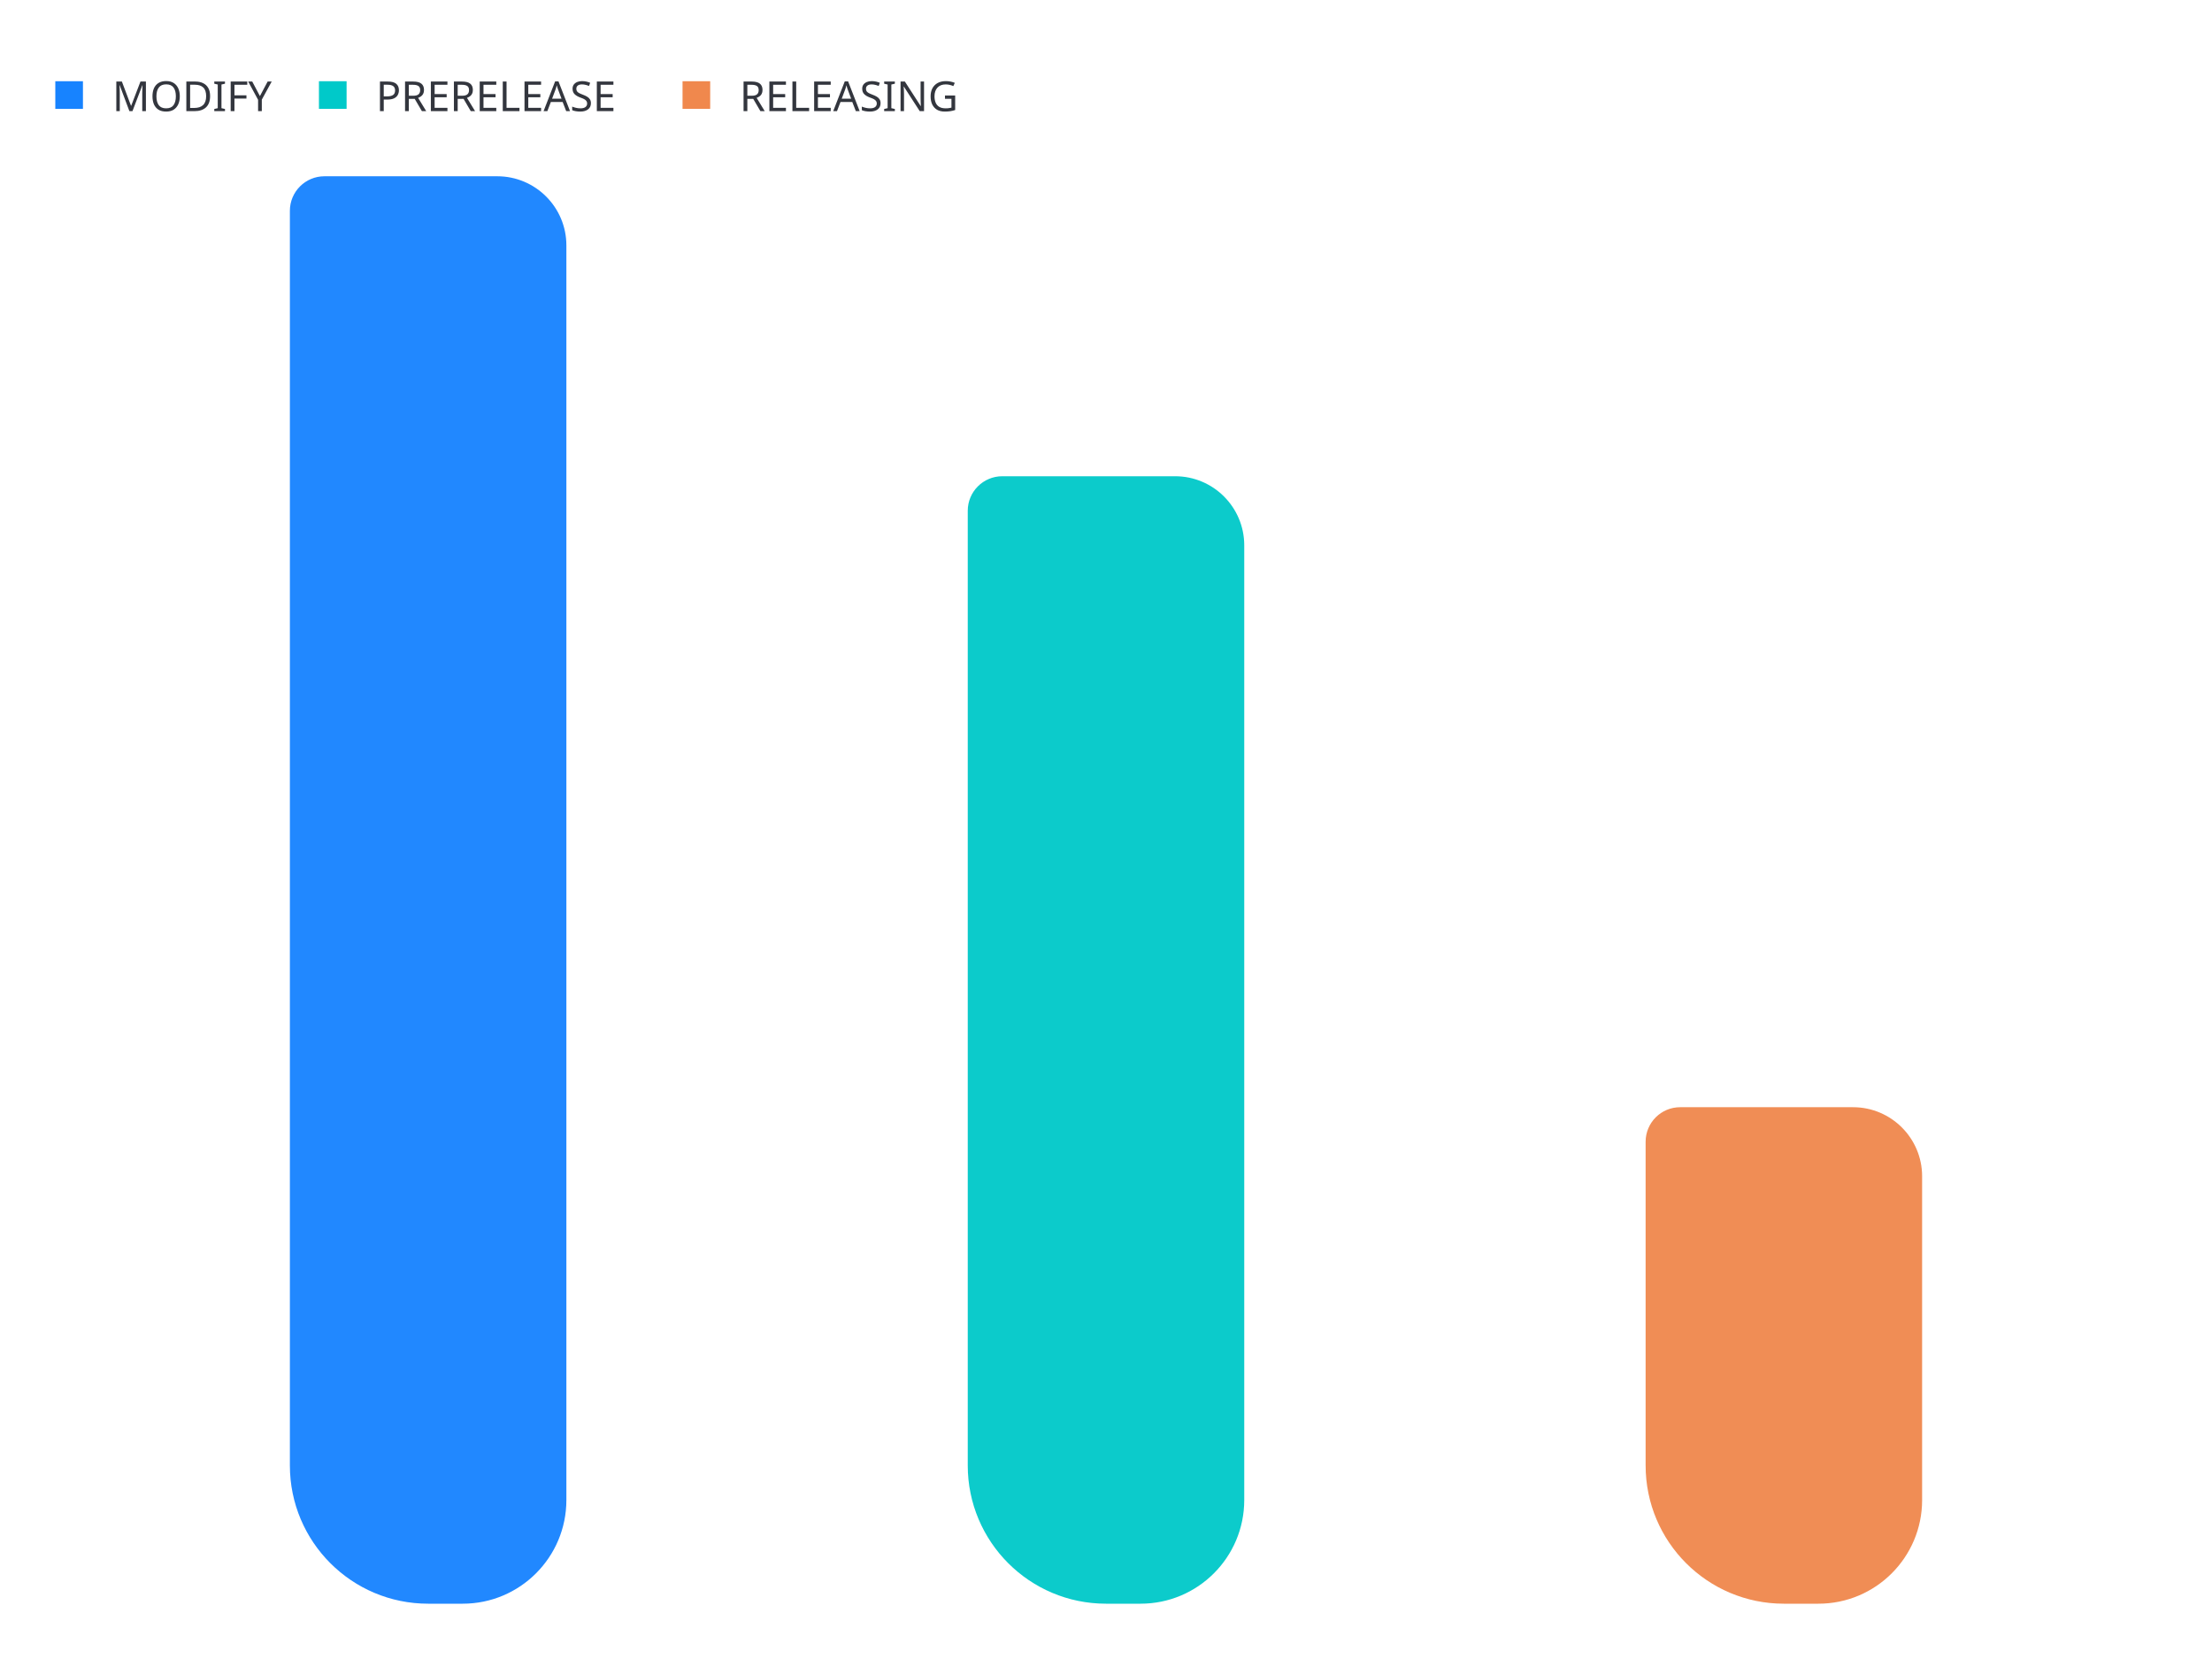
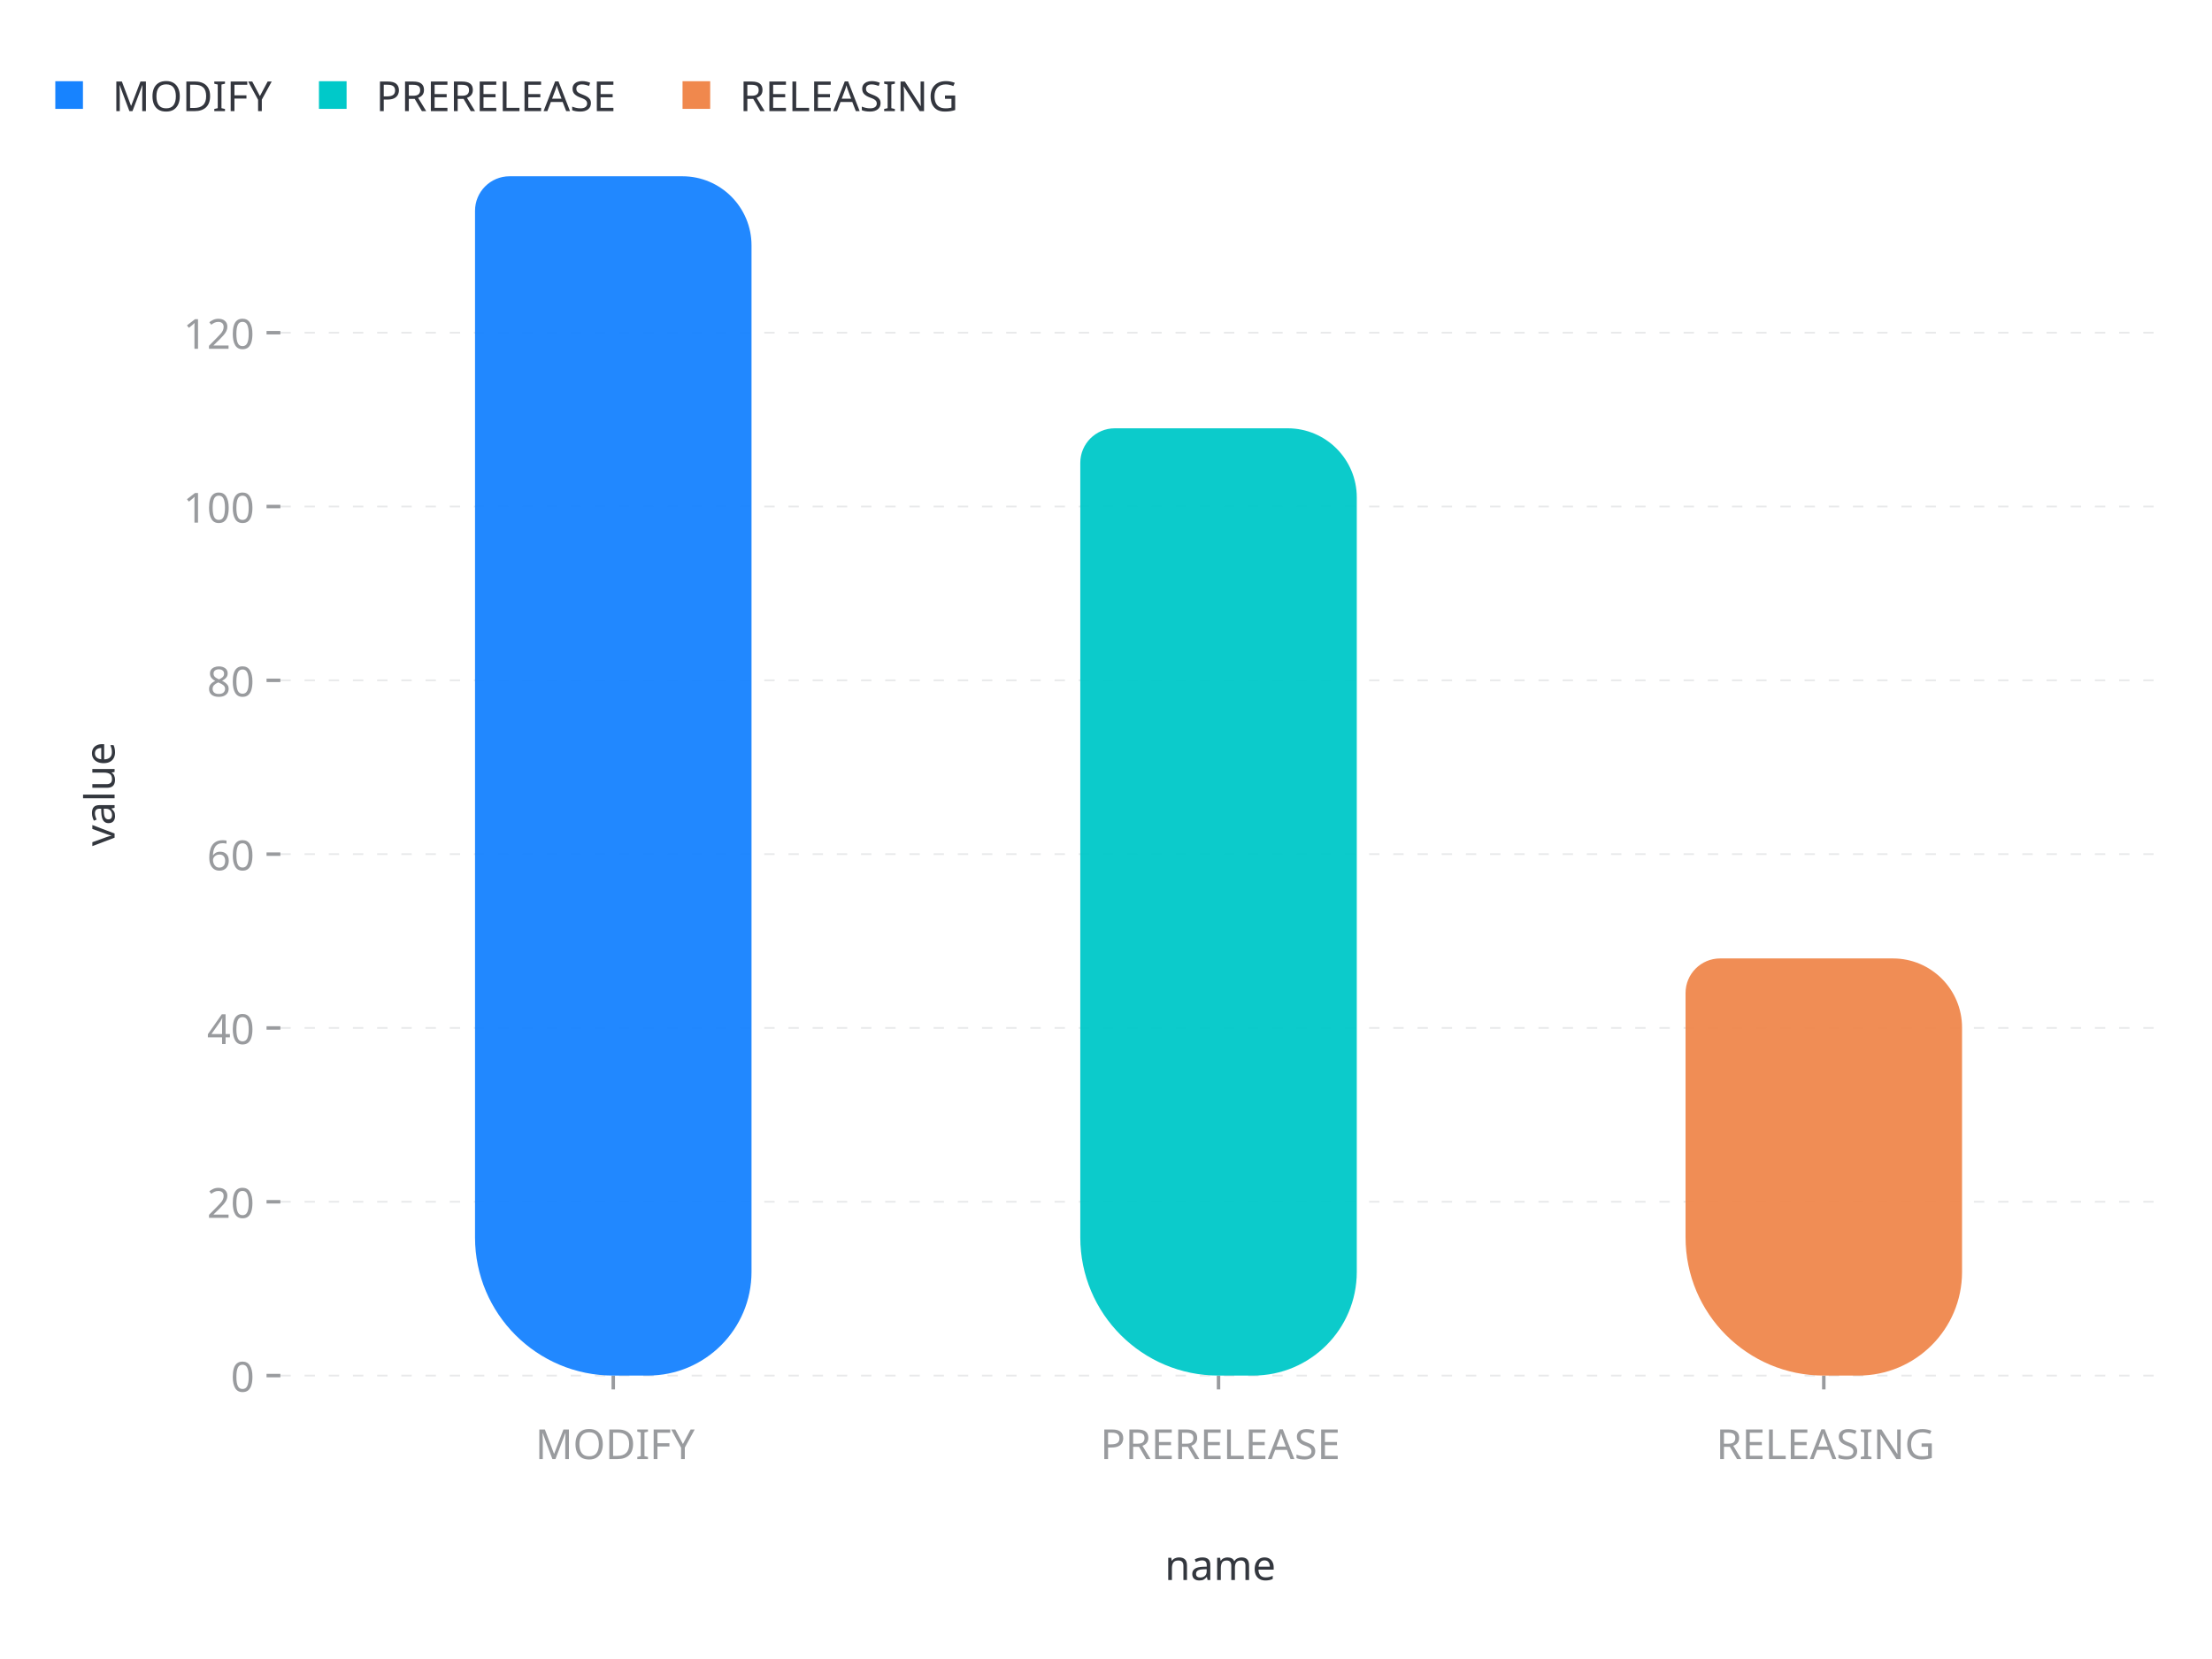
<svg xmlns="http://www.w3.org/2000/svg" width="640" height="480" style="background: transparent;" color-interpolation-filters="sRGB">
  <defs>
-     <clipPath transform="matrix(1,0,0,1,-16,-16)" id="clip-path-51-17">
-       <use href="#g-svg-51" transform="matrix(1,0,0,1,16,16)" />
+     <clipPath transform="matrix(1,0,0,1,-16,-16)" id="clip-path-65-31">
+       <use href="#g-svg-65" transform="matrix(1,0,0,1,16,16)" />
    </clipPath>
  </defs>
  <g id="g-svg-camera" transform="matrix(1,0,0,1,0,0)">
    <g id="g-root" fill="none" transform="matrix(1,0,0,1,0,0)">
-       <g id="g-svg-4" fill="none" transform="matrix(1,0,0,1,0,0)" class="view">
+       <g id="g-svg-16" fill="none" transform="matrix(1,0,0,1,0,0)" class="view">
        <g transform="matrix(1,0,0,1,0,0)">
-           <path id="g-svg-5" fill="rgba(0,0,0,0)" class="area" d="M 0,0 l 640,0 l 0,480 l-640 0 z" width="640" height="480" />
+           <path id="g-svg-17" fill="rgba(0,0,0,0)" class="area" d="M 0,0 l 640,0 l 0,480 l-640 0 z" width="640" height="480" />
        </g>
        <g transform="matrix(1,0,0,1,16,16)">
-           <path id="g-svg-6" fill="rgba(0,0,0,0)" class="area" d="M 0,0 l 608,0 l 0,448 l-608 0 z" width="608" height="448" />
-         </g>
-         <g transform="matrix(1,0,0,1,16,51)">
-           <path id="g-svg-7" fill="rgba(0,0,0,0)" class="area" d="M 0,0 l 608,0 l 0,413 l-608 0 z" width="608" height="413" />
-         </g>
-         <g transform="matrix(1,0,0,1,16,51)">
-           <path id="g-svg-8" fill="rgba(0,0,0,0)" class="area" d="M 0,0 l 608,0 l 0,413 l-608 0 z" width="608" height="413" />
-         </g>
-         <g id="g-svg-9" fill="none" transform="matrix(1,0,0,1,0,0)" class="component">
-           <g id="g-svg-10" fill="none" width="608" height="23" transform="matrix(1,0,0,1,16,16)">
-             <g id="g-svg-11" fill="none" class="legend-category" width="277.68" height="23" transform="matrix(1,0,0,1,0,0)">
-               <g id="g-svg-12" fill="none" transform="matrix(1,0,0,1,0,0)" class="legend-title-group">
-                 <g id="g-svg-13" fill="none" width="277.68" height="23" transform="matrix(1,0,0,1,0,0)" class="legend-title" />
-               </g>
-               <g id="g-svg-14" fill="none" transform="matrix(1,0,0,1,0,0)" class="legend-items-group">
-                 <g id="g-svg-15" fill="none" width="277.68" height="23" transform="matrix(1,0,0,1,0,0)" class="legend-items">
-                   <g id="g-svg-16" fill="none" transform="matrix(1,0,0,1,0,0)" class="items-navigator">
-                     <g id="g-svg-17" fill="none" class="navigator-content-group" transform="matrix(1,0,0,1,0,0)" clip-path="url(#clip-path-51-17)">
-                       <g id="g-svg-18" fill="none" class="navigator-play-window" transform="matrix(1,0,0,1,0,0)">
-                         <g id="g-svg-44" fill="none" class="items-item-page" transform="matrix(1,0,0,1,0,0)">
-                           <g id="g-svg-20" fill="none" transform="matrix(1,0,0,1,0,0)" class="items-item" width="64.28" height="23">
-                             <g id="g-svg-26" fill="none" transform="matrix(1,0,0,1,0,0)" class="legend-category-item-background-group">
-                               <g transform="matrix(1,0,0,1,0,0)">
-                                 <path id="g-svg-27" fill="rgba(0,0,0,0)" class="legend-category-item-background" d="M 0,0 l 64.28,0 l 0,23 l-64.28 0 z" width="64.28" height="23" visibility="visible" />
-                               </g>
-                             </g>
-                             <g id="g-svg-21" fill="none" transform="matrix(0.5,0,0,0.5,4,11.5)" class="legend-category-item-marker-group">
+           <path id="g-svg-18" fill="rgba(0,0,0,0)" class="area" d="M 0,0 l 608,0 l 0,448 l-608 0 z" width="608" height="448" />
+         </g>
+         <g transform="matrix(1,0,0,1,81.12,51)">
+           <path id="g-svg-19" fill="rgba(0,0,0,0)" class="area" d="M 0,0 l 542.88,0 l 0,347 l-542.88 0 z" width="542.88" height="347" />
+         </g>
+         <g transform="matrix(1,0,0,1,81.12,51)">
+           <path id="g-svg-20" fill="rgba(0,0,0,0)" class="area" d="M 0,0 l 542.88,0 l 0,347 l-542.88 0 z" width="542.88" height="347" />
+         </g>
+         <g id="g-svg-21" fill="none" transform="matrix(1,0,0,1,0,0)" class="component">
+           <g id="g-svg-24" fill="none" width="608" height="23" transform="matrix(1,0,0,1,16,16)">
+             <g id="g-svg-25" fill="none" class="legend-category" width="277.68" height="23" transform="matrix(1,0,0,1,0,0)">
+               <g id="g-svg-26" fill="none" transform="matrix(1,0,0,1,0,0)" class="legend-title-group">
+                 <g id="g-svg-27" fill="none" width="277.68" height="23" transform="matrix(1,0,0,1,0,0)" class="legend-title" />
+               </g>
+               <g id="g-svg-28" fill="none" transform="matrix(1,0,0,1,0,0)" class="legend-items-group">
+                 <g id="g-svg-29" fill="none" width="277.68" height="23" transform="matrix(1,0,0,1,0,0)" class="legend-items">
+                   <g id="g-svg-30" fill="none" transform="matrix(1,0,0,1,0,0)" class="items-navigator">
+                     <g id="g-svg-31" fill="none" class="navigator-content-group" transform="matrix(1,0,0,1,0,0)" clip-path="url(#clip-path-65-31)">
+                       <g id="g-svg-32" fill="none" class="navigator-play-window" transform="matrix(1,0,0,1,0,0)">
+                         <g id="g-svg-58" fill="none" class="items-item-page" transform="matrix(1,0,0,1,0,0)">
+                           <g id="g-svg-34" fill="none" transform="matrix(1,0,0,1,0,0)" class="items-item" width="64.28" height="23">
+                             <g id="g-svg-40" fill="none" transform="matrix(1,0,0,1,0,0)" class="legend-category-item-background-group">
+                               <g transform="matrix(1,0,0,1,0,0)">
+                                 <path id="g-svg-41" fill="rgba(0,0,0,0)" class="legend-category-item-background" d="M 0,0 l 64.28,0 l 0,23 l-64.28 0 z" width="64.28" height="23" visibility="visible" />
+                               </g>
+                             </g>
+                             <g id="g-svg-35" fill="none" transform="matrix(0.5,0,0,0.5,4,11.5)" class="legend-category-item-marker-group">
                              <g transform="matrix(1,0,0,1,-8,-8)">
-                                 <path id="g-svg-22" fill="rgba(23,131,255,1)" d="M 0,0 L 16,0 L 16,16 L 0,16 Z" stroke-width="0" class="legend-category-item-marker" visibility="visible" />
-                               </g>
-                             </g>
-                             <g id="g-svg-23" fill="none" transform="matrix(1,0,0,1,16,11.5)" class="legend-category-item-label-group">
-                               <g transform="matrix(1,0,0,1,0,0)">
-                                 <text id="g-svg-24" fill="rgba(29,33,41,1)" dominant-baseline="central" paint-order="stroke" dx="0.5" font-family="sans-serif" font-size="12" font-style="normal" font-variant="normal" font-weight="normal" stroke-width="1" text-anchor="left" class="legend-category-item-label" fill-opacity="0.9" visibility="visible">
+                                 <path id="g-svg-36" fill="rgba(23,131,255,1)" d="M 0,0 L 16,0 L 16,16 L 0,16 Z" stroke-width="0" class="legend-category-item-marker" visibility="visible" />
+                               </g>
+                             </g>
+                             <g id="g-svg-37" fill="none" transform="matrix(1,0,0,1,16,11.5)" class="legend-category-item-label-group">
+                               <g transform="matrix(1,0,0,1,0,0)">
+                                 <text id="g-svg-38" fill="rgba(29,33,41,1)" dominant-baseline="central" paint-order="stroke" dx="0.5" font-family="sans-serif" font-size="12" font-style="normal" font-variant="normal" font-weight="normal" stroke-width="1" text-anchor="left" class="legend-category-item-label" fill-opacity="0.9" visibility="visible">
                                  MODIFY
                                </text>
                              </g>
                            </g>
-                             <g id="g-svg-25" fill="none" transform="matrix(1,0,0,1,0,0)" class="legend-category-item-value-group" />
+                             <g id="g-svg-39" fill="none" transform="matrix(1,0,0,1,0,0)" class="legend-category-item-value-group" />
                          </g>
-                           <g id="g-svg-28" fill="none" transform="matrix(1,0,0,1,76.28,0)" class="items-item" width="93.2" height="23">
-                             <g id="g-svg-34" fill="none" transform="matrix(1,0,0,1,0,0)" class="legend-category-item-background-group">
-                               <g transform="matrix(1,0,0,1,0,0)">
-                                 <path id="g-svg-35" fill="rgba(0,0,0,0)" class="legend-category-item-background" d="M 0,0 l 93.2,0 l 0,23 l-93.2 0 z" width="93.2" height="23" visibility="visible" />
-                               </g>
-                             </g>
-                             <g id="g-svg-29" fill="none" transform="matrix(0.5,0,0,0.5,4,11.5)" class="legend-category-item-marker-group">
+                           <g id="g-svg-42" fill="none" transform="matrix(1,0,0,1,76.28,0)" class="items-item" width="93.2" height="23">
+                             <g id="g-svg-48" fill="none" transform="matrix(1,0,0,1,0,0)" class="legend-category-item-background-group">
+                               <g transform="matrix(1,0,0,1,0,0)">
+                                 <path id="g-svg-49" fill="rgba(0,0,0,0)" class="legend-category-item-background" d="M 0,0 l 93.2,0 l 0,23 l-93.2 0 z" width="93.2" height="23" visibility="visible" />
+                               </g>
+                             </g>
+                             <g id="g-svg-43" fill="none" transform="matrix(0.5,0,0,0.5,4,11.5)" class="legend-category-item-marker-group">
                              <g transform="matrix(1,0,0,1,-8,-8)">
-                                 <path id="g-svg-30" fill="rgba(0,201,201,1)" d="M 0,0 L 16,0 L 16,16 L 0,16 Z" stroke-width="0" class="legend-category-item-marker" visibility="visible" />
-                               </g>
-                             </g>
-                             <g id="g-svg-31" fill="none" transform="matrix(1,0,0,1,16,11.5)" class="legend-category-item-label-group">
-                               <g transform="matrix(1,0,0,1,0,0)">
-                                 <text id="g-svg-32" fill="rgba(29,33,41,1)" dominant-baseline="central" paint-order="stroke" dx="0.5" font-family="sans-serif" font-size="12" font-style="normal" font-variant="normal" font-weight="normal" stroke-width="1" text-anchor="left" class="legend-category-item-label" fill-opacity="0.9" visibility="visible">
+                                 <path id="g-svg-44" fill="rgba(0,201,201,1)" d="M 0,0 L 16,0 L 16,16 L 0,16 Z" stroke-width="0" class="legend-category-item-marker" visibility="visible" />
+                               </g>
+                             </g>
+                             <g id="g-svg-45" fill="none" transform="matrix(1,0,0,1,16,11.5)" class="legend-category-item-label-group">
+                               <g transform="matrix(1,0,0,1,0,0)">
+                                 <text id="g-svg-46" fill="rgba(29,33,41,1)" dominant-baseline="central" paint-order="stroke" dx="0.5" font-family="sans-serif" font-size="12" font-style="normal" font-variant="normal" font-weight="normal" stroke-width="1" text-anchor="left" class="legend-category-item-label" fill-opacity="0.9" visibility="visible">
                                  PRERELEASE
                                </text>
                              </g>
                            </g>
-                             <g id="g-svg-33" fill="none" transform="matrix(1,0,0,1,0,0)" class="legend-category-item-value-group" />
+                             <g id="g-svg-47" fill="none" transform="matrix(1,0,0,1,0,0)" class="legend-category-item-value-group" />
                          </g>
-                           <g id="g-svg-36" fill="none" transform="matrix(1,0,0,1,181.48,0)" class="items-item" width="84.2" height="23">
-                             <g id="g-svg-42" fill="none" transform="matrix(1,0,0,1,0,0)" class="legend-category-item-background-group">
-                               <g transform="matrix(1,0,0,1,0,0)">
-                                 <path id="g-svg-43" fill="rgba(0,0,0,0)" class="legend-category-item-background" d="M 0,0 l 84.2,0 l 0,23 l-84.2 0 z" width="84.2" height="23" visibility="visible" />
-                               </g>
-                             </g>
-                             <g id="g-svg-37" fill="none" transform="matrix(0.5,0,0,0.5,4,11.5)" class="legend-category-item-marker-group">
+                           <g id="g-svg-50" fill="none" transform="matrix(1,0,0,1,181.48,0)" class="items-item" width="84.2" height="23">
+                             <g id="g-svg-56" fill="none" transform="matrix(1,0,0,1,0,0)" class="legend-category-item-background-group">
+                               <g transform="matrix(1,0,0,1,0,0)">
+                                 <path id="g-svg-57" fill="rgba(0,0,0,0)" class="legend-category-item-background" d="M 0,0 l 84.2,0 l 0,23 l-84.2 0 z" width="84.2" height="23" visibility="visible" />
+                               </g>
+                             </g>
+                             <g id="g-svg-51" fill="none" transform="matrix(0.5,0,0,0.5,4,11.5)" class="legend-category-item-marker-group">
                              <g transform="matrix(1,0,0,1,-8,-8)">
-                                 <path id="g-svg-38" fill="rgba(240,136,77,1)" d="M 0,0 L 16,0 L 16,16 L 0,16 Z" stroke-width="0" class="legend-category-item-marker" visibility="visible" />
-                               </g>
-                             </g>
-                             <g id="g-svg-39" fill="none" transform="matrix(1,0,0,1,16,11.5)" class="legend-category-item-label-group">
-                               <g transform="matrix(1,0,0,1,0,0)">
-                                 <text id="g-svg-40" fill="rgba(29,33,41,1)" dominant-baseline="central" paint-order="stroke" dx="0.5" font-family="sans-serif" font-size="12" font-style="normal" font-variant="normal" font-weight="normal" stroke-width="1" text-anchor="left" class="legend-category-item-label" fill-opacity="0.9" visibility="visible">
+                                 <path id="g-svg-52" fill="rgba(240,136,77,1)" d="M 0,0 L 16,0 L 16,16 L 0,16 Z" stroke-width="0" class="legend-category-item-marker" visibility="visible" />
+                               </g>
+                             </g>
+                             <g id="g-svg-53" fill="none" transform="matrix(1,0,0,1,16,11.5)" class="legend-category-item-label-group">
+                               <g transform="matrix(1,0,0,1,0,0)">
+                                 <text id="g-svg-54" fill="rgba(29,33,41,1)" dominant-baseline="central" paint-order="stroke" dx="0.5" font-family="sans-serif" font-size="12" font-style="normal" font-variant="normal" font-weight="normal" stroke-width="1" text-anchor="left" class="legend-category-item-label" fill-opacity="0.9" visibility="visible">
                                  RELEASING
                                </text>
                              </g>
                            </g>
-                             <g id="g-svg-41" fill="none" transform="matrix(1,0,0,1,0,0)" class="legend-category-item-value-group" />
+                             <g id="g-svg-55" fill="none" transform="matrix(1,0,0,1,0,0)" class="legend-category-item-value-group" />
                          </g>
                        </g>
                      </g>
                    </g>
-                     <g id="g-svg-19" fill="none" transform="matrix(1,0,0,1,0,0)" class="navigator-controller" />
+                     <g id="g-svg-33" fill="none" transform="matrix(1,0,0,1,0,0)" class="navigator-controller" />
                    <g transform="matrix(1,0,0,1,0,0)">
-                       <path id="g-svg-51" fill="none" d="M 0,0 l 265.68,0 l 0,23 l-265.68 0 z" class="navigator-clip-path" width="265.68" height="23" />
+                       <path id="g-svg-65" fill="none" d="M 0,0 l 265.68,0 l 0,23 l-265.68 0 z" class="navigator-clip-path" width="265.68" height="23" />
                    </g>
                  </g>
                </g>
              </g>
            </g>
          </g>
        </g>
-         <g transform="matrix(1,0,0,1,16,51)">
-           <path id="g-svg-52" fill="rgba(0,0,0,0)" class="plot" d="M 0,0 l 608,0 l 0,413 l-608 0 z" width="608" height="413" />
-           <g id="g-svg-53" fill="none" transform="matrix(1,0,0,1,0,0)" class="main-layer">
-             <g transform="matrix(1,0,0,1,67.87096,0)">
-               <path id="g-svg-55" fill="rgba(23,131,255,1)" d="M 10,0 l 50,0 a 20,20,0,0,1,20,20 l 0,363 a 30,30,0,0,1,-30,30 l -10,0 a 40,40,0,0,1,-40,-40 l 0,-363 a 10,10,0,0,1,10,-10 z" width="80" height="413" fill-opacity="0.95" stroke-width="0" stroke="rgba(23,131,255,1)" class="element" />
-             </g>
-             <g transform="matrix(1,0,0,1,264,86.78986)">
-               <path id="g-svg-56" fill="rgba(0,201,201,1)" d="M 10,0 l 50,0 a 20,20,0,0,1,20,20 l 0,276.21 a 30,30,0,0,1,-30,30 l -10,0 a 40,40,0,0,1,-40,-40 l 0,-276.21 a 10,10,0,0,1,10,-10 z" width="80" height="326.21" fill-opacity="0.95" stroke-width="0" stroke="rgba(0,201,201,1)" class="element" />
-             </g>
-             <g transform="matrix(1,0,0,1,460.129,269.3478)">
-               <path id="g-svg-57" fill="rgba(240,136,77,1)" d="M 10,0 l 50,0 a 20,20,0,0,1,20,20 l 0,93.652 a 30,30,0,0,1,-30,30 l -10,0 a 40,40,0,0,1,-40,-40 l 0,-93.652 a 10,10,0,0,1,10,-10 z" width="80" height="143.652" fill-opacity="0.95" stroke-width="0" stroke="rgba(240,136,77,1)" class="element" />
+         <g id="g-svg-22" fill="none" transform="matrix(1,0,0,1,0,0)" class="component">
+           <g id="g-svg-66" fill="none" class="axis" transform="matrix(1,0,0,1,0,0)">
+             <g id="g-svg-67" fill="none" transform="matrix(1,0,0,1,0,0)" class="axis-grid-group" />
+             <g id="g-svg-68" fill="none" transform="matrix(1,0,0,1,0,0)" class="axis-main-group">
+               <g id="g-svg-69" fill="none" transform="matrix(1,0,0,1,0,0)" class="axis-line-group">
+                 <g transform="matrix(1,0,0,1,81.12,398)">
+                   <line id="g-svg-70" fill="none" x1="0" y1="0" x2="542.88" y2="0" class="axis-line axis-line" stroke-width="0.5" stroke="rgba(29,33,41,1)" stroke-opacity="0.45" opacity="0" />
+                 </g>
+               </g>
+               <g id="g-svg-71" fill="none" transform="matrix(1,0,0,1,0,0)" class="axis-tick-group">
+                 <g id="g-svg-72" fill="none" transform="matrix(1,0,0,1,177.4374,398)" class="axis-tick">
+                   <g transform="matrix(1,0,0,1,0,0)">
+                     <line id="g-svg-75" fill="none" x1="0" y1="0" x2="0" y2="4" class="axis-tick-item" stroke-width="1" stroke="rgba(29,33,41,1)" opacity="0.45" />
+                   </g>
+                 </g>
+                 <g id="g-svg-73" fill="none" transform="matrix(1,0,0,1,352.56,398)" class="axis-tick">
+                   <g transform="matrix(1,0,0,1,0,0)">
+                     <line id="g-svg-76" fill="none" x1="0" y1="0" x2="0" y2="4" class="axis-tick-item" stroke-width="1" stroke="rgba(29,33,41,1)" opacity="0.45" />
+                   </g>
+                 </g>
+                 <g id="g-svg-74" fill="none" transform="matrix(1,0,0,1,527.6826,398)" class="axis-tick">
+                   <g transform="matrix(1,0,0,1,0,0)">
+                     <line id="g-svg-77" fill="none" x1="0" y1="0" x2="0" y2="4" class="axis-tick-item" stroke-width="1" stroke="rgba(29,33,41,1)" opacity="0.45" />
+                   </g>
+                 </g>
+               </g>
+               <g id="g-svg-78" fill="none" transform="matrix(1,0,0,1,0,0)" class="axis-label-group">
+                 <g id="g-svg-79" fill="none" transform="matrix(1,0,0,1,177.4374,406)" class="axis-label">
+                   <g transform="matrix(1,0,0,1,0,0)">
+                     <text id="g-svg-82" fill="rgba(29,33,41,1)" dominant-baseline="central" paint-order="stroke" dx="0.5" font-family="sans-serif" font-size="12" font-style="normal" font-variant="normal" font-weight="normal" stroke-width="1" text-anchor="middle" class="axis-label-item" dy="11.5px" opacity="0.45" visibility="visible">
+                       MODIFY
+                     </text>
+                   </g>
+                 </g>
+                 <g id="g-svg-80" fill="none" transform="matrix(1,0,0,1,352.56,406)" class="axis-label">
+                   <g transform="matrix(1,0,0,1,0,0)">
+                     <text id="g-svg-83" fill="rgba(29,33,41,1)" dominant-baseline="central" paint-order="stroke" dx="0.5" font-family="sans-serif" font-size="12" font-style="normal" font-variant="normal" font-weight="normal" stroke-width="1" text-anchor="middle" class="axis-label-item" dy="11.5px" opacity="0.45" visibility="visible">
+                       PRERELEASE
+                     </text>
+                   </g>
+                 </g>
+                 <g id="g-svg-81" fill="none" transform="matrix(1,0,0,1,527.6826,406)" class="axis-label">
+                   <g transform="matrix(1,0,0,1,0,0)">
+                     <text id="g-svg-84" fill="rgba(29,33,41,1)" dominant-baseline="central" paint-order="stroke" dx="0.5" font-family="sans-serif" font-size="12" font-style="normal" font-variant="normal" font-weight="normal" stroke-width="1" text-anchor="middle" class="axis-label-item" dy="11.5px" opacity="0.45" visibility="visible">
+                       RELEASING
+                     </text>
+                   </g>
+                 </g>
+               </g>
+             </g>
+             <g id="g-svg-85" fill="none" transform="matrix(1,0,0,1,352.56,464)" class="axis-title-group">
+               <g transform="matrix(1,0,0,1,0,0)">
+                 <text id="g-svg-86" fill="rgba(29,33,41,1)" dominant-baseline="central" paint-order="stroke" dx="0.5" font-family="sans-serif" font-size="12" font-style="normal" font-variant="normal" font-weight="normal" stroke-width="1" text-anchor="middle" class="axis-title" dy="-11.5px" opacity="0.9">
+                   name
+                 </text>
+               </g>
            </g>
          </g>
-           <g id="g-svg-54" fill="none" transform="matrix(1,0,0,1,0,0)" class="label-layer" />
+         </g>
+         <g id="g-svg-23" fill="none" transform="matrix(1,0,0,1,0,0)" class="component">
+           <g id="g-svg-88" fill="none" class="axis" transform="matrix(1,0,0,1,0,0)">
+             <g id="g-svg-89" fill="none" transform="matrix(1,0,0,1,0,0)" class="axis-grid-group">
+               <g id="g-svg-90" fill="none" transform="matrix(1,0,0,1,0,0)" class="axis-grid">
+                 <g id="g-svg-91" fill="none" transform="matrix(1,0,0,1,0,0)" class="grid-line-group">
+                   <g transform="matrix(1,0,0,1,81.12,398)">
+                     <path id="g-svg-93" fill="none" class="grid-line" stroke="rgba(29,33,41,1)" stroke-width="0.5" stroke-dasharray="3,4" d="M 0,0 L 542.88,0" stroke-opacity="0.1" />
+                   </g>
+                   <g transform="matrix(1,0,0,1,81.12,347.7101)">
+                     <path id="g-svg-94" fill="none" class="grid-line" stroke="rgba(29,33,41,1)" stroke-width="0.5" stroke-dasharray="3,4" d="M 0,0 L 542.88,0" stroke-opacity="0.1" />
+                   </g>
+                   <g transform="matrix(1,0,0,1,81.12,297.4203)">
+                     <path id="g-svg-95" fill="none" class="grid-line" stroke="rgba(29,33,41,1)" stroke-width="0.5" stroke-dasharray="3,4" d="M 0,0 L 542.88,0" stroke-opacity="0.1" />
+                   </g>
+                   <g transform="matrix(1,0,0,1,81.12,247.1304)">
+                     <path id="g-svg-96" fill="none" class="grid-line" stroke="rgba(29,33,41,1)" stroke-width="0.5" stroke-dasharray="3,4" d="M 0,0 L 542.88,0" stroke-opacity="0.1" />
+                   </g>
+                   <g transform="matrix(1,0,0,1,81.12,196.8406)">
+                     <path id="g-svg-97" fill="none" class="grid-line" stroke="rgba(29,33,41,1)" stroke-width="0.5" stroke-dasharray="3,4" d="M 0,0 L 542.88,0" stroke-opacity="0.1" />
+                   </g>
+                   <g transform="matrix(1,0,0,1,81.12,146.5507)">
+                     <path id="g-svg-98" fill="none" class="grid-line" stroke="rgba(29,33,41,1)" stroke-width="0.5" stroke-dasharray="3,4" d="M 0,0 L 542.88,0" stroke-opacity="0.1" />
+                   </g>
+                   <g transform="matrix(1,0,0,1,81.12,96.26087)">
+                     <path id="g-svg-99" fill="none" class="grid-line" stroke="rgba(29,33,41,1)" stroke-width="0.5" stroke-dasharray="3,4" d="M 0,0 L 542.88,0" stroke-opacity="0.1" />
+                   </g>
+                 </g>
+                 <g id="g-svg-92" fill="none" transform="matrix(1,0,0,1,0,0)" class="grid-region-group" />
+               </g>
+             </g>
+             <g id="g-svg-100" fill="none" transform="matrix(1,0,0,1,0,0)" class="axis-main-group">
+               <g id="g-svg-101" fill="none" transform="matrix(1,0,0,1,0,0)" class="axis-line-group">
+                 <g transform="matrix(1,0,0,1,81.12,51)">
+                   <line id="g-svg-102" fill="none" x1="0" y1="347" x2="0" y2="0" class="axis-line axis-line" stroke-width="0.5" stroke="rgba(29,33,41,1)" stroke-opacity="0.45" opacity="0" />
+                 </g>
+               </g>
+               <g id="g-svg-103" fill="none" transform="matrix(1,0,0,1,0,0)" class="axis-tick-group">
+                 <g id="g-svg-104" fill="none" transform="matrix(1,0,0,1,81.12,398)" class="axis-tick">
+                   <g transform="matrix(1,0,0,1,-4,0)">
+                     <line id="g-svg-111" fill="none" x1="4" y1="0" x2="0" y2="0" class="axis-tick-item" stroke-width="1" stroke="rgba(29,33,41,1)" opacity="0.45" />
+                   </g>
+                 </g>
+                 <g id="g-svg-105" fill="none" transform="matrix(1,0,0,1,81.12,347.7101)" class="axis-tick">
+                   <g transform="matrix(1,0,0,1,-4,0)">
+                     <line id="g-svg-112" fill="none" x1="4" y1="0" x2="0" y2="0" class="axis-tick-item" stroke-width="1" stroke="rgba(29,33,41,1)" opacity="0.45" />
+                   </g>
+                 </g>
+                 <g id="g-svg-106" fill="none" transform="matrix(1,0,0,1,81.12,297.4203)" class="axis-tick">
+                   <g transform="matrix(1,0,0,1,-4,0)">
+                     <line id="g-svg-113" fill="none" x1="4" y1="0" x2="0" y2="0" class="axis-tick-item" stroke-width="1" stroke="rgba(29,33,41,1)" opacity="0.45" />
+                   </g>
+                 </g>
+                 <g id="g-svg-107" fill="none" transform="matrix(1,0,0,1,81.12,247.1304)" class="axis-tick">
+                   <g transform="matrix(1,0,0,1,-4,0)">
+                     <line id="g-svg-114" fill="none" x1="4" y1="0" x2="0" y2="0" class="axis-tick-item" stroke-width="1" stroke="rgba(29,33,41,1)" opacity="0.45" />
+                   </g>
+                 </g>
+                 <g id="g-svg-108" fill="none" transform="matrix(1,0,0,1,81.12,196.8406)" class="axis-tick">
+                   <g transform="matrix(1,0,0,1,-4,0)">
+                     <line id="g-svg-115" fill="none" x1="4" y1="0" x2="0" y2="0" class="axis-tick-item" stroke-width="1" stroke="rgba(29,33,41,1)" opacity="0.45" />
+                   </g>
+                 </g>
+                 <g id="g-svg-109" fill="none" transform="matrix(1,0,0,1,81.12,146.5507)" class="axis-tick">
+                   <g transform="matrix(1,0,0,1,-4,0)">
+                     <line id="g-svg-116" fill="none" x1="4" y1="0" x2="0" y2="0" class="axis-tick-item" stroke-width="1" stroke="rgba(29,33,41,1)" opacity="0.45" />
+                   </g>
+                 </g>
+                 <g id="g-svg-110" fill="none" transform="matrix(1,0,0,1,81.12,96.26087)" class="axis-tick">
+                   <g transform="matrix(1,0,0,1,-4,0)">
+                     <line id="g-svg-117" fill="none" x1="4" y1="0" x2="0" y2="0" class="axis-tick-item" stroke-width="1" stroke="rgba(29,33,41,1)" opacity="0.45" />
+                   </g>
+                 </g>
+               </g>
+               <g id="g-svg-118" fill="none" transform="matrix(1,0,0,1,0,0)" class="axis-label-group">
+                 <g id="g-svg-119" fill="none" transform="matrix(1,0,0,1,73.12,398)" class="axis-label">
+                   <g transform="matrix(1,0,0,1,0,0)">
+                     <text id="g-svg-126" fill="rgba(29,33,41,1)" dominant-baseline="central" paint-order="stroke" dx="0.5" font-family="sans-serif" font-size="12" font-style="normal" font-variant="normal" font-weight="normal" stroke-width="1" text-anchor="end" class="axis-label-item" opacity="0.45" visibility="visible">
+                       0
+                     </text>
+                   </g>
+                 </g>
+                 <g id="g-svg-120" fill="none" transform="matrix(1,0,0,1,73.12,347.7101)" class="axis-label">
+                   <g transform="matrix(1,0,0,1,0,0)">
+                     <text id="g-svg-127" fill="rgba(29,33,41,1)" dominant-baseline="central" paint-order="stroke" dx="0.5" font-family="sans-serif" font-size="12" font-style="normal" font-variant="normal" font-weight="normal" stroke-width="1" text-anchor="end" class="axis-label-item" opacity="0.45" visibility="visible">
+                       20
+                     </text>
+                   </g>
+                 </g>
+                 <g id="g-svg-121" fill="none" transform="matrix(1,0,0,1,73.12,297.4203)" class="axis-label">
+                   <g transform="matrix(1,0,0,1,0,0)">
+                     <text id="g-svg-128" fill="rgba(29,33,41,1)" dominant-baseline="central" paint-order="stroke" dx="0.5" font-family="sans-serif" font-size="12" font-style="normal" font-variant="normal" font-weight="normal" stroke-width="1" text-anchor="end" class="axis-label-item" opacity="0.45" visibility="visible">
+                       40
+                     </text>
+                   </g>
+                 </g>
+                 <g id="g-svg-122" fill="none" transform="matrix(1,0,0,1,73.12,247.1304)" class="axis-label">
+                   <g transform="matrix(1,0,0,1,0,0)">
+                     <text id="g-svg-129" fill="rgba(29,33,41,1)" dominant-baseline="central" paint-order="stroke" dx="0.5" font-family="sans-serif" font-size="12" font-style="normal" font-variant="normal" font-weight="normal" stroke-width="1" text-anchor="end" class="axis-label-item" opacity="0.45" visibility="visible">
+                       60
+                     </text>
+                   </g>
+                 </g>
+                 <g id="g-svg-123" fill="none" transform="matrix(1,0,0,1,73.12,196.8406)" class="axis-label">
+                   <g transform="matrix(1,0,0,1,0,0)">
+                     <text id="g-svg-130" fill="rgba(29,33,41,1)" dominant-baseline="central" paint-order="stroke" dx="0.5" font-family="sans-serif" font-size="12" font-style="normal" font-variant="normal" font-weight="normal" stroke-width="1" text-anchor="end" class="axis-label-item" opacity="0.45" visibility="visible">
+                       80
+                     </text>
+                   </g>
+                 </g>
+                 <g id="g-svg-124" fill="none" transform="matrix(1,0,0,1,73.12,146.5507)" class="axis-label">
+                   <g transform="matrix(1,0,0,1,0,0)">
+                     <text id="g-svg-131" fill="rgba(29,33,41,1)" dominant-baseline="central" paint-order="stroke" dx="0.5" font-family="sans-serif" font-size="12" font-style="normal" font-variant="normal" font-weight="normal" stroke-width="1" text-anchor="end" class="axis-label-item" opacity="0.45" visibility="visible">
+                       100
+                     </text>
+                   </g>
+                 </g>
+                 <g id="g-svg-125" fill="none" transform="matrix(1,0,0,1,73.12,96.26087)" class="axis-label">
+                   <g transform="matrix(1,0,0,1,0,0)">
+                     <text id="g-svg-132" fill="rgba(29,33,41,1)" dominant-baseline="central" paint-order="stroke" dx="0.5" font-family="sans-serif" font-size="12" font-style="normal" font-variant="normal" font-weight="normal" stroke-width="1" text-anchor="end" class="axis-label-item" opacity="0.45" visibility="visible">
+                       120
+                     </text>
+                   </g>
+                 </g>
+               </g>
+             </g>
+             <g id="g-svg-133" fill="none" transform="matrix(1,0,0,1,17,230.25)" class="axis-title-group">
+               <g transform="matrix(0,-1,1,0,11.5,0)">
+                 <text id="g-svg-134" fill="rgba(29,33,41,1)" dominant-baseline="central" paint-order="stroke" dx="0.5" font-family="sans-serif" font-size="12" font-style="normal" font-variant="normal" font-weight="normal" stroke-width="1" text-anchor="middle" class="axis-title" opacity="0.9">
+                   value
+                 </text>
+               </g>
+             </g>
+           </g>
+         </g>
+         <g transform="matrix(1,0,0,1,81.12,51)">
+           <path id="g-svg-136" fill="rgba(0,0,0,0)" class="plot" d="M 0,0 l 542.88,0 l 0,347 l-542.88 0 z" width="542.88" height="347" />
+           <g id="g-svg-137" fill="none" transform="matrix(1,0,0,1,0,0)" class="main-layer">
+             <g transform="matrix(1,0,0,1,56.31742,0)">
+               <path id="g-svg-139" fill="rgba(23,131,255,1)" d="M 10,0 l 50,0 a 20,20,0,0,1,20,20 l 0,297 a 30,30,0,0,1,-30,30 l -10,0 a 40,40,0,0,1,-40,-40 l 0,-297 a 10,10,0,0,1,10,-10 z" width="80" height="347" fill-opacity="0.95" stroke-width="0" stroke="rgba(23,131,255,1)" class="element" />
+             </g>
+             <g transform="matrix(1,0,0,1,231.44,72.92029)">
+               <path id="g-svg-140" fill="rgba(0,201,201,1)" d="M 10,0 l 50,0 a 20,20,0,0,1,20,20 l 0,224.08 a 30,30,0,0,1,-30,30 l -10,0 a 40,40,0,0,1,-40,-40 l 0,-224.08 a 10,10,0,0,1,10,-10 z" width="80" height="274.08" fill-opacity="0.95" stroke-width="0" stroke="rgba(0,201,201,1)" class="element" />
+             </g>
+             <g transform="matrix(1,0,0,1,406.5626,226.3044)">
+               <path id="g-svg-141" fill="rgba(240,136,77,1)" d="M 10,0 l 50,0 a 20,20,0,0,1,20,20 l 0,70.696 a 30,30,0,0,1,-30,30 l -10,0 a 40,40,0,0,1,-40,-40 l 0,-70.696 a 10,10,0,0,1,10,-10 z" width="80" height="120.696" fill-opacity="0.95" stroke-width="0" stroke="rgba(240,136,77,1)" class="element" />
+             </g>
+           </g>
+           <g id="g-svg-138" fill="none" transform="matrix(1,0,0,1,0,0)" class="label-layer" />
        </g>
      </g>
    </g>
  </g>
</svg>
